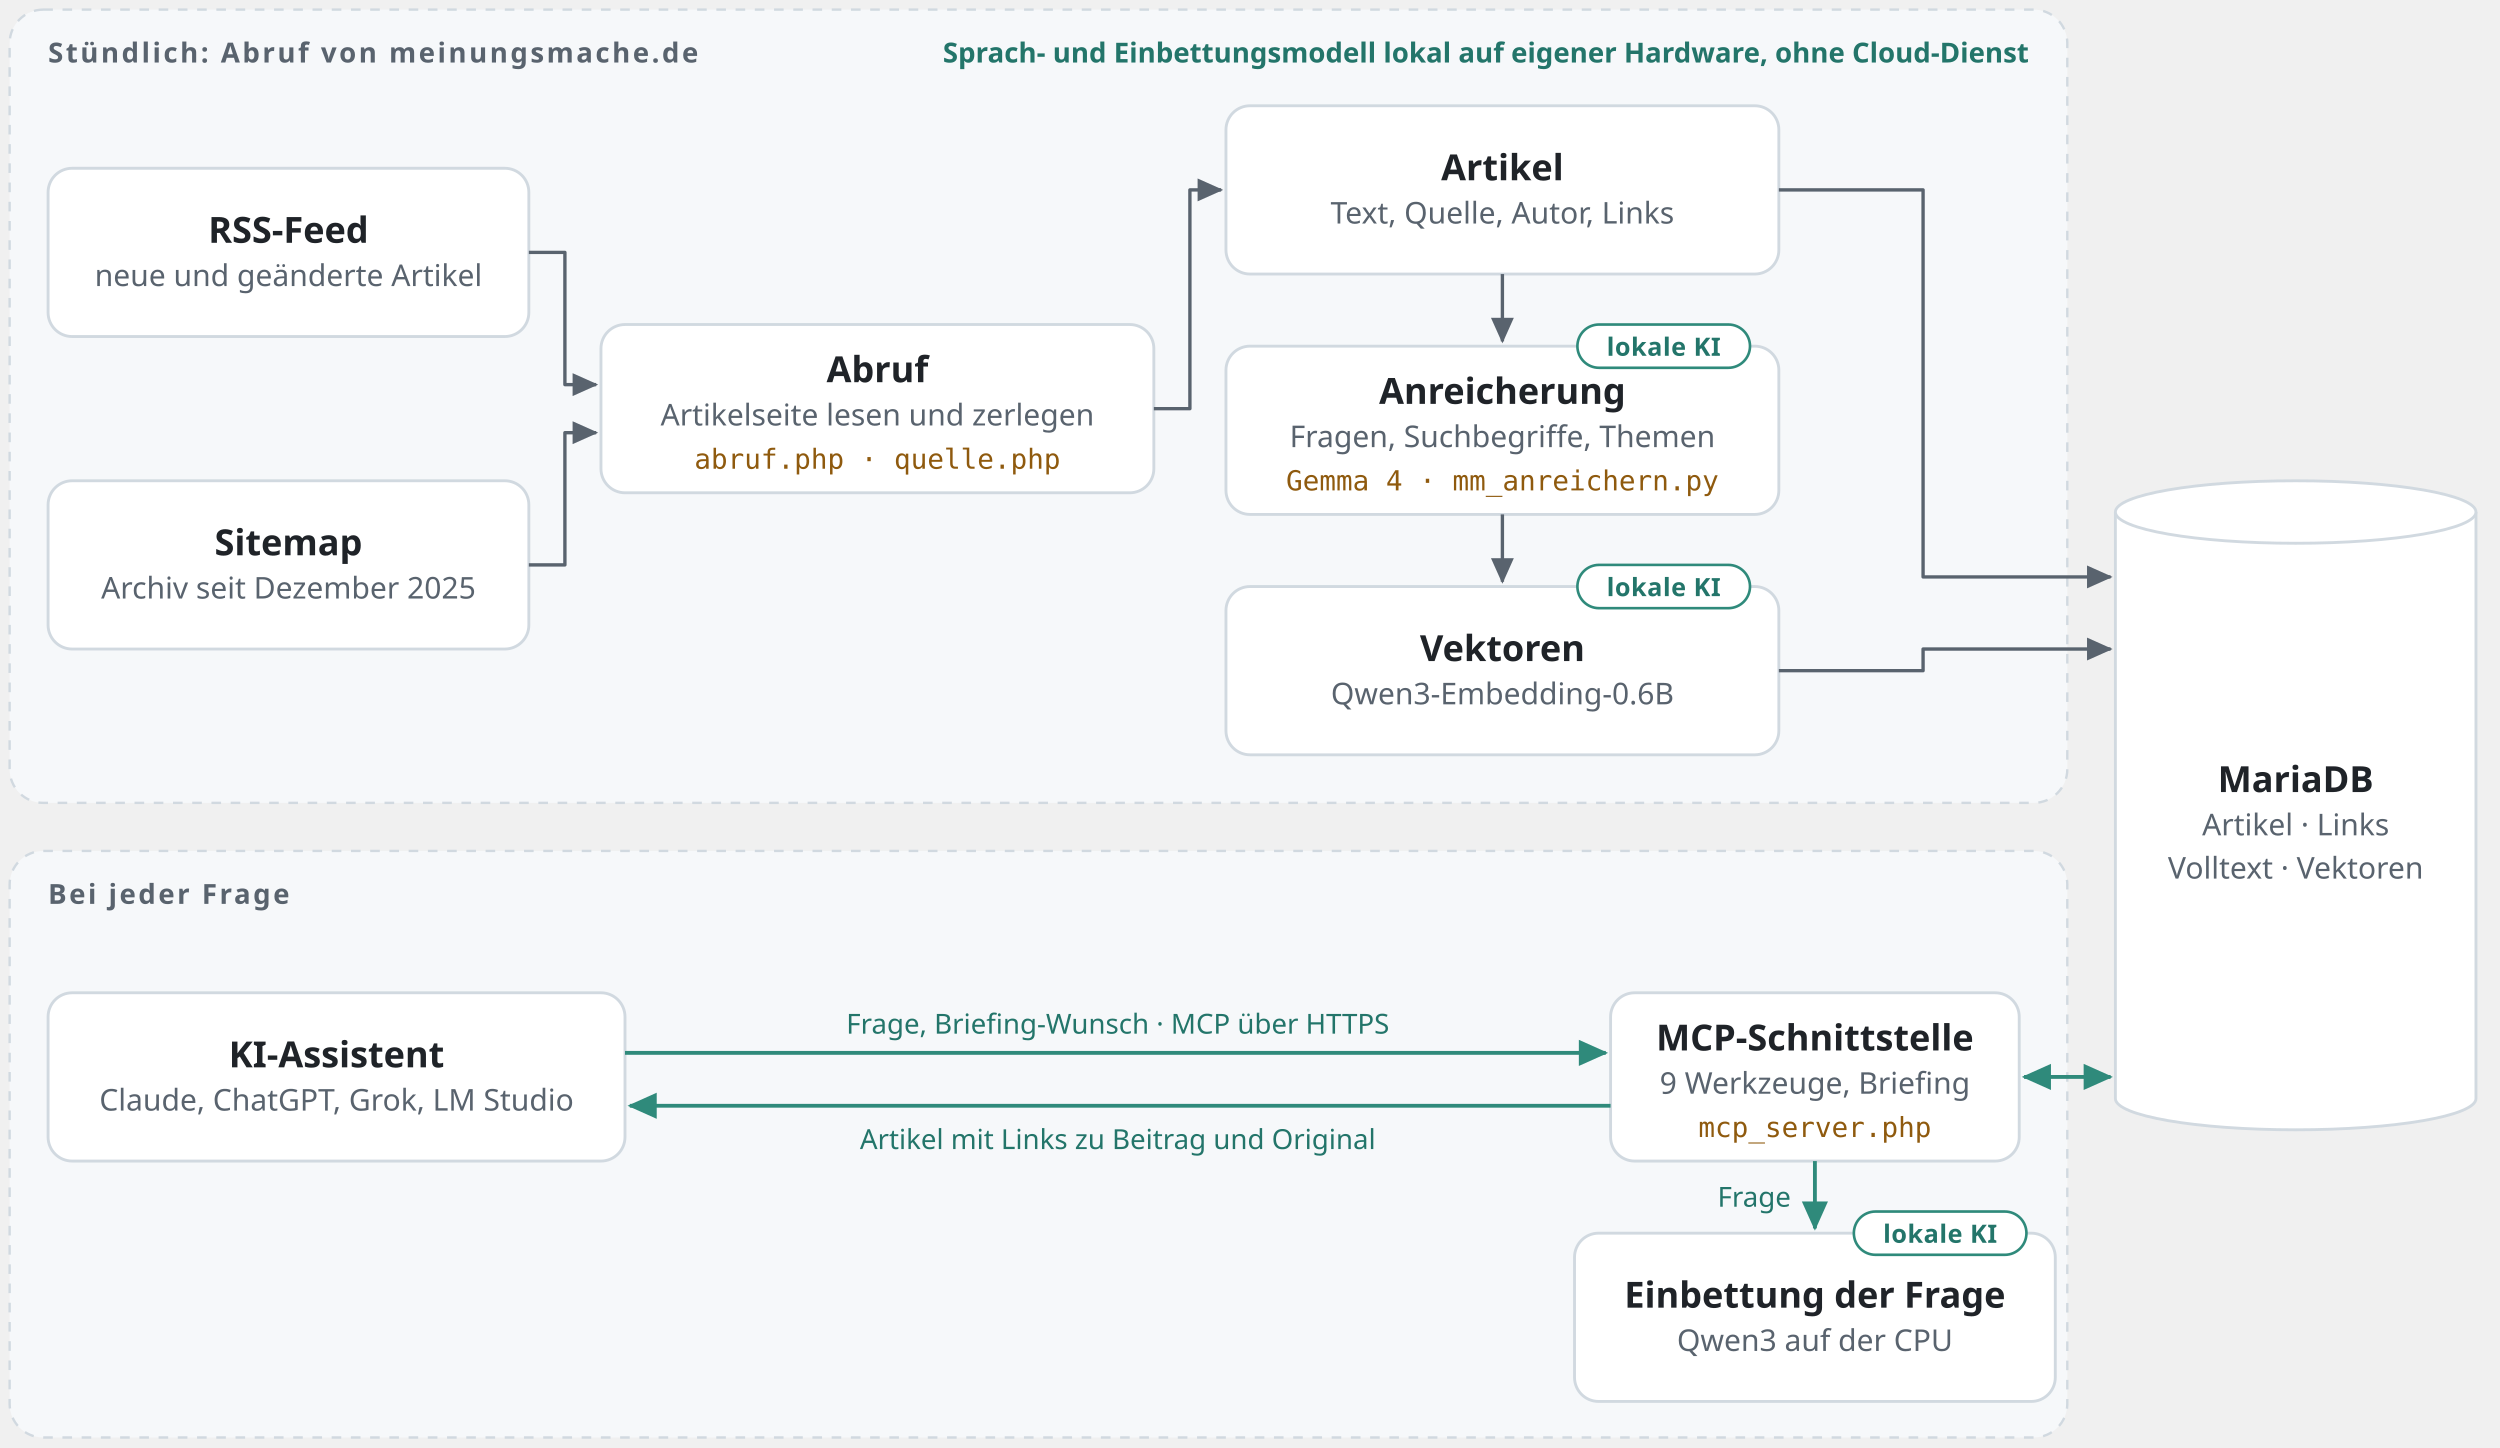
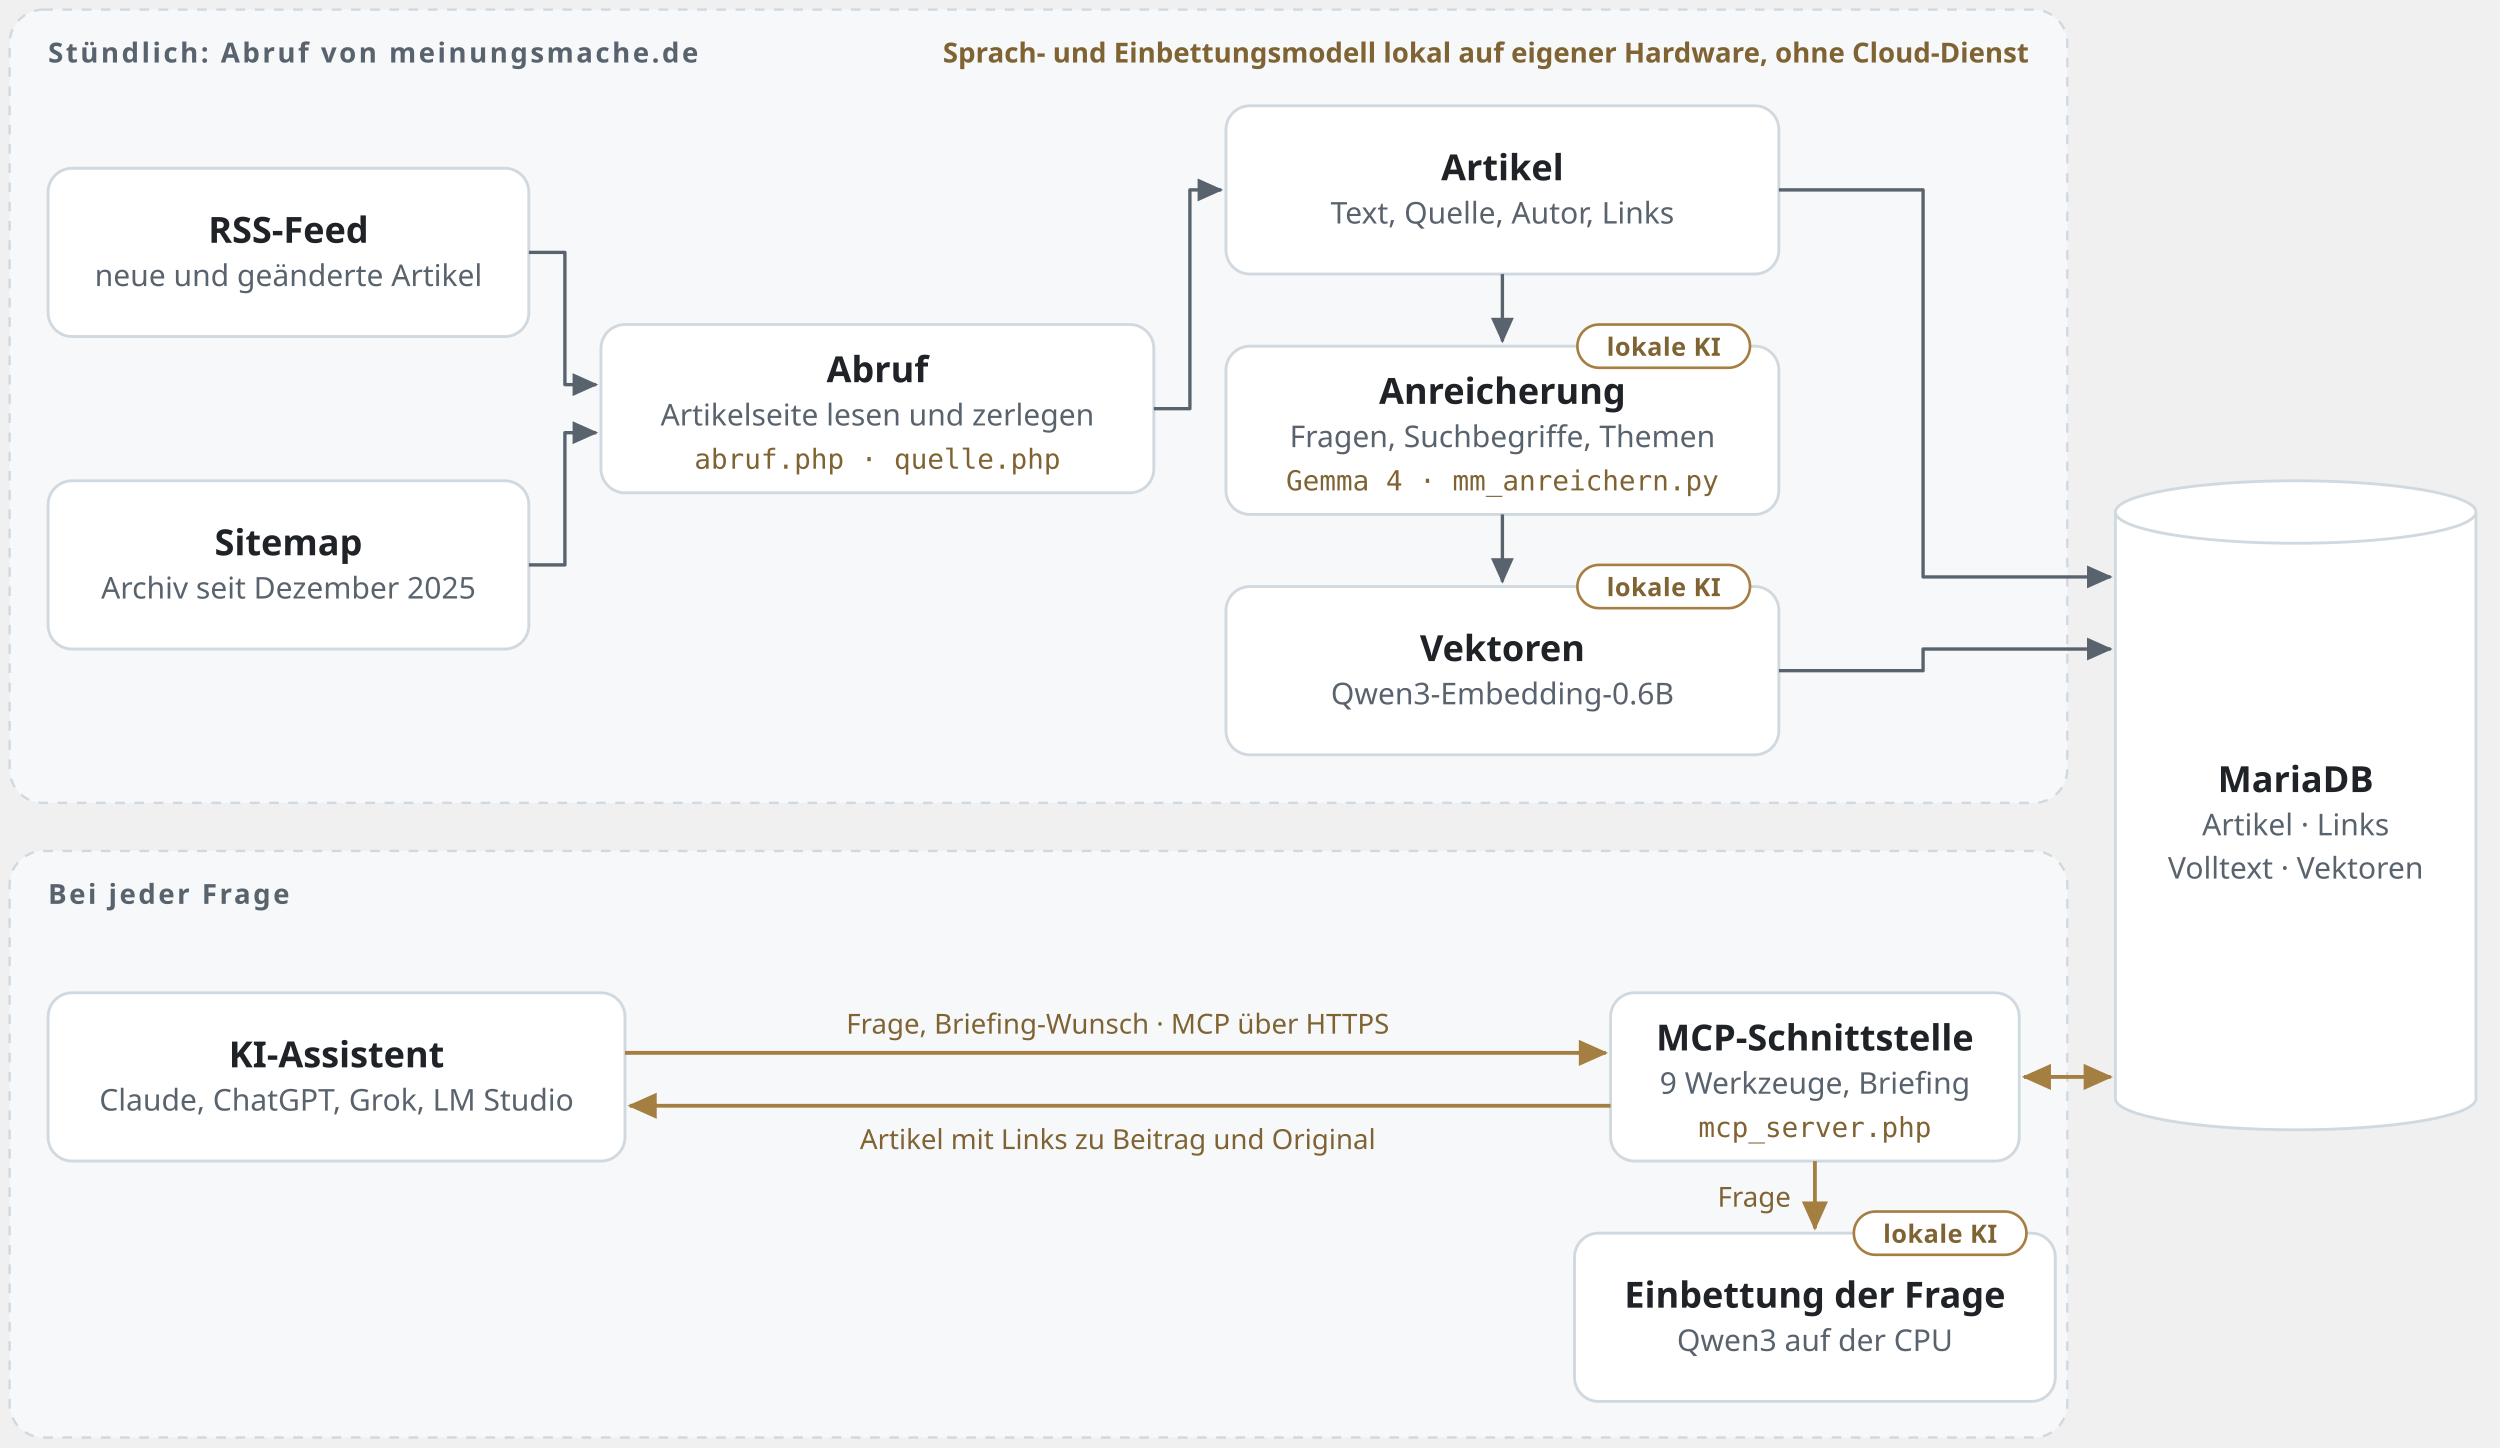
<svg xmlns="http://www.w3.org/2000/svg" viewBox="0 0 1040 602" class="d-quer" role="img" aria-labelledby="dq-titel dq-text">
  <style>
.d-bahn{fill:#f6f8fa;stroke:#d1d9e0;stroke-dasharray:4 4}
.d-bahntitel{fill:#59636e;font-size:11.5px;font-weight:600;letter-spacing:.09em;text-transform:uppercase}
.d-kasten{fill:#ffffff;stroke:#d1d9e0;stroke-width:1.2}
.d-t{fill:#1f2328;font-size:15px;font-weight:600}
.d-d{fill:#59636e;font-size:12.5px}
- .d-f{fill:#8f5a0e;font-size:11.5px;font-family:ui-monospace,SFMono-Regular,"Cascadia Mono",Consolas,monospace}
+ .d-f{fill:#806333;font-size:11.5px;font-family:ui-monospace,SFMono-Regular,"Cascadia Mono",Consolas,monospace}
.d-p{fill:none;stroke:#59636e;stroke-width:1.4;stroke-linejoin:round}
- .d-p.b{stroke:#2f8a7b;stroke-width:1.6}
- .d-s{fill:#59636e}.d-s.b{fill:#2f8a7b}
- .d-l{fill:#59636e;font-size:11.5px}.d-l.b{fill:#23756a}
- .d-chip{fill:#ffffff;stroke:#2f8a7b;stroke-width:1.1}
- .d-chiptext{fill:#23756a;font-size:10.5px;font-weight:600;letter-spacing:.02em}
- .d-hinweis{fill:#23756a;font-size:11.5px;font-weight:600}
+ .d-p.b{stroke:#a47f41;stroke-width:1.6}
+ .d-s{fill:#59636e}.d-s.b{fill:#a47f41}
+ .d-l{fill:#59636e;font-size:11.5px}.d-l.b{fill:#806333}
+ .d-chip{fill:#ffffff;stroke:#a47f41;stroke-width:1.1}
+ .d-chiptext{fill:#806333;font-size:10.5px;font-weight:600;letter-spacing:.02em}
+ .d-hinweis{fill:#806333;font-size:11.5px;font-weight:600}
text{font-family:-apple-system,BlinkMacSystemFont,"Segoe UI","Noto Sans",Helvetica,Arial,sans-serif}</style>
  <defs>
    <marker id="dq-s" viewBox="0 0 8 8" refX="7" refY="4" markerWidth="8" markerHeight="8" orient="auto-start-reverse">
      <path class="d-s" d="M0,0.6 L7.6,4 L0,7.4 z" />
    </marker>
    <marker id="dq-sb" viewBox="0 0 8 8" refX="7" refY="4" markerWidth="8" markerHeight="8" orient="auto-start-reverse">
      <path class="d-s b" d="M0,0.6 L7.6,4 L0,7.4 z" />
    </marker>
  </defs>
  <rect class="d-bahn" x="4" y="4" width="856" height="330" rx="14" />
  <text class="d-bahntitel" x="20" y="26">Stündlich: Abruf von meinungsmache.de</text>
  <rect class="d-kasten" x="20" y="70" width="200" height="70" rx="10" />
  <text class="d-t" x="120" y="101" text-anchor="middle">RSS-Feed</text>
  <text class="d-d" x="120" y="119" text-anchor="middle">neue und geänderte Artikel</text>
  <rect class="d-kasten" x="20" y="200" width="200" height="70" rx="10" />
  <text class="d-t" x="120" y="231" text-anchor="middle">Sitemap</text>
  <text class="d-d" x="120" y="249" text-anchor="middle">Archiv seit Dezember 2025</text>
  <rect class="d-kasten" x="250" y="135" width="230" height="70" rx="10" />
  <text class="d-t" x="365" y="159" text-anchor="middle">Abruf</text>
  <text class="d-d" x="365" y="177" text-anchor="middle">Artikelseite lesen und zerlegen</text>
  <text class="d-f" x="365" y="195" text-anchor="middle">abruf.php · quelle.php</text>
  <rect class="d-kasten" x="510" y="44" width="230" height="70" rx="10" />
  <text class="d-t" x="625" y="75" text-anchor="middle">Artikel</text>
  <text class="d-d" x="625" y="93" text-anchor="middle">Text, Quelle, Autor, Links</text>
  <rect class="d-kasten" x="510" y="144" width="230" height="70" rx="10" />
  <text class="d-t" x="625" y="168" text-anchor="middle">Anreicherung</text>
  <text class="d-d" x="625" y="186" text-anchor="middle">Fragen, Suchbegriffe, Themen</text>
  <text class="d-f" x="625" y="204" text-anchor="middle">Gemma 4 · mm_anreichern.py</text>
  <rect class="d-kasten" x="510" y="244" width="230" height="70" rx="10" />
  <text class="d-t" x="625" y="275" text-anchor="middle">Vektoren</text>
  <text class="d-d" x="625" y="293" text-anchor="middle">Qwen3-Embedding-0.6B</text>
  <rect class="d-chip" x="656.2" y="135" width="71.8" height="18" rx="9" />
  <text class="d-chiptext" x="692.1" y="148" text-anchor="middle">lokale KI</text>
  <rect class="d-chip" x="656.2" y="235" width="71.8" height="18" rx="9" />
  <text class="d-chiptext" x="692.1" y="248" text-anchor="middle">lokale KI</text>
  <text class="d-hinweis" x="844" y="26" text-anchor="end">Sprach- und Einbettungsmodell lokal auf eigener Hardware, ohne Cloud-Dienst</text>
  <path class="d-kasten" d="M880,213 v244 a75,13 0 0 0 150,0 v-244" />
  <ellipse class="d-kasten" cx="955" cy="213" rx="75" ry="13" />
  <text class="d-t" x="955" y="329.5" text-anchor="middle">MariaDB</text>
  <text class="d-d" x="955" y="347.5" text-anchor="middle">Artikel · Links</text>
  <text class="d-d" x="955" y="365.5" text-anchor="middle">Volltext · Vektoren</text>
  <polyline class="d-p" points="220,105 235,105 235,160 248,160" marker-end="url(#dq-s)" />
  <polyline class="d-p" points="220,235 235,235 235,180 248,180" marker-end="url(#dq-s)" />
  <polyline class="d-p" points="480,170 495,170 495,79 508,79" marker-end="url(#dq-s)" />
  <polyline class="d-p" points="625,114 625,142" marker-end="url(#dq-s)" />
  <polyline class="d-p" points="625,214 625,242" marker-end="url(#dq-s)" />
  <polyline class="d-p" points="740,79 800,79 800,240 878,240" marker-end="url(#dq-s)" />
  <polyline class="d-p" points="740,279 800,279 800,270 878,270" marker-end="url(#dq-s)" />
  <rect class="d-bahn" x="4" y="354" width="856" height="244" rx="14" />
  <text class="d-bahntitel" x="20" y="376">Bei jeder Frage</text>
  <rect class="d-kasten" x="20" y="413" width="240" height="70" rx="10" />
  <text class="d-t" x="140" y="444" text-anchor="middle">KI-Assistent</text>
  <text class="d-d" x="140" y="462" text-anchor="middle">Claude, ChatGPT, Grok, LM Studio</text>
  <rect class="d-kasten" x="670" y="413" width="170" height="70" rx="10" />
  <text class="d-t" x="755" y="437" text-anchor="middle">MCP-Schnittstelle</text>
  <text class="d-d" x="755" y="455" text-anchor="middle">9 Werkzeuge, Briefing</text>
  <text class="d-f" x="755" y="473" text-anchor="middle">mcp_server.php</text>
  <rect class="d-kasten" x="655" y="513" width="200" height="70" rx="10" />
  <text class="d-t" x="755" y="544" text-anchor="middle">Einbettung der Frage</text>
  <text class="d-d" x="755" y="562" text-anchor="middle">Qwen3 auf der CPU</text>
  <rect class="d-chip" x="771.2" y="504" width="71.8" height="18" rx="9" />
  <text class="d-chiptext" x="807.1" y="517" text-anchor="middle">lokale KI</text>
  <polyline class="d-p b" points="260,438 668,438" marker-end="url(#dq-sb)" />
  <polyline class="d-p b" points="670,460 262,460" marker-end="url(#dq-sb)" />
  <text class="d-l b" x="465" y="430" text-anchor="middle">Frage, Briefing-Wunsch · MCP über HTTPS</text>
  <text class="d-l b" x="465" y="478" text-anchor="middle">Artikel mit Links zu Beitrag und Original</text>
  <polyline class="d-p b" points="842,448 878,448" marker-end="url(#dq-sb)" marker-start="url(#dq-sb)" />
  <polyline class="d-p b" points="755,483 755,511" marker-end="url(#dq-sb)" />
  <text class="d-l b" x="745" y="502" text-anchor="end">Frage</text>
</svg>
